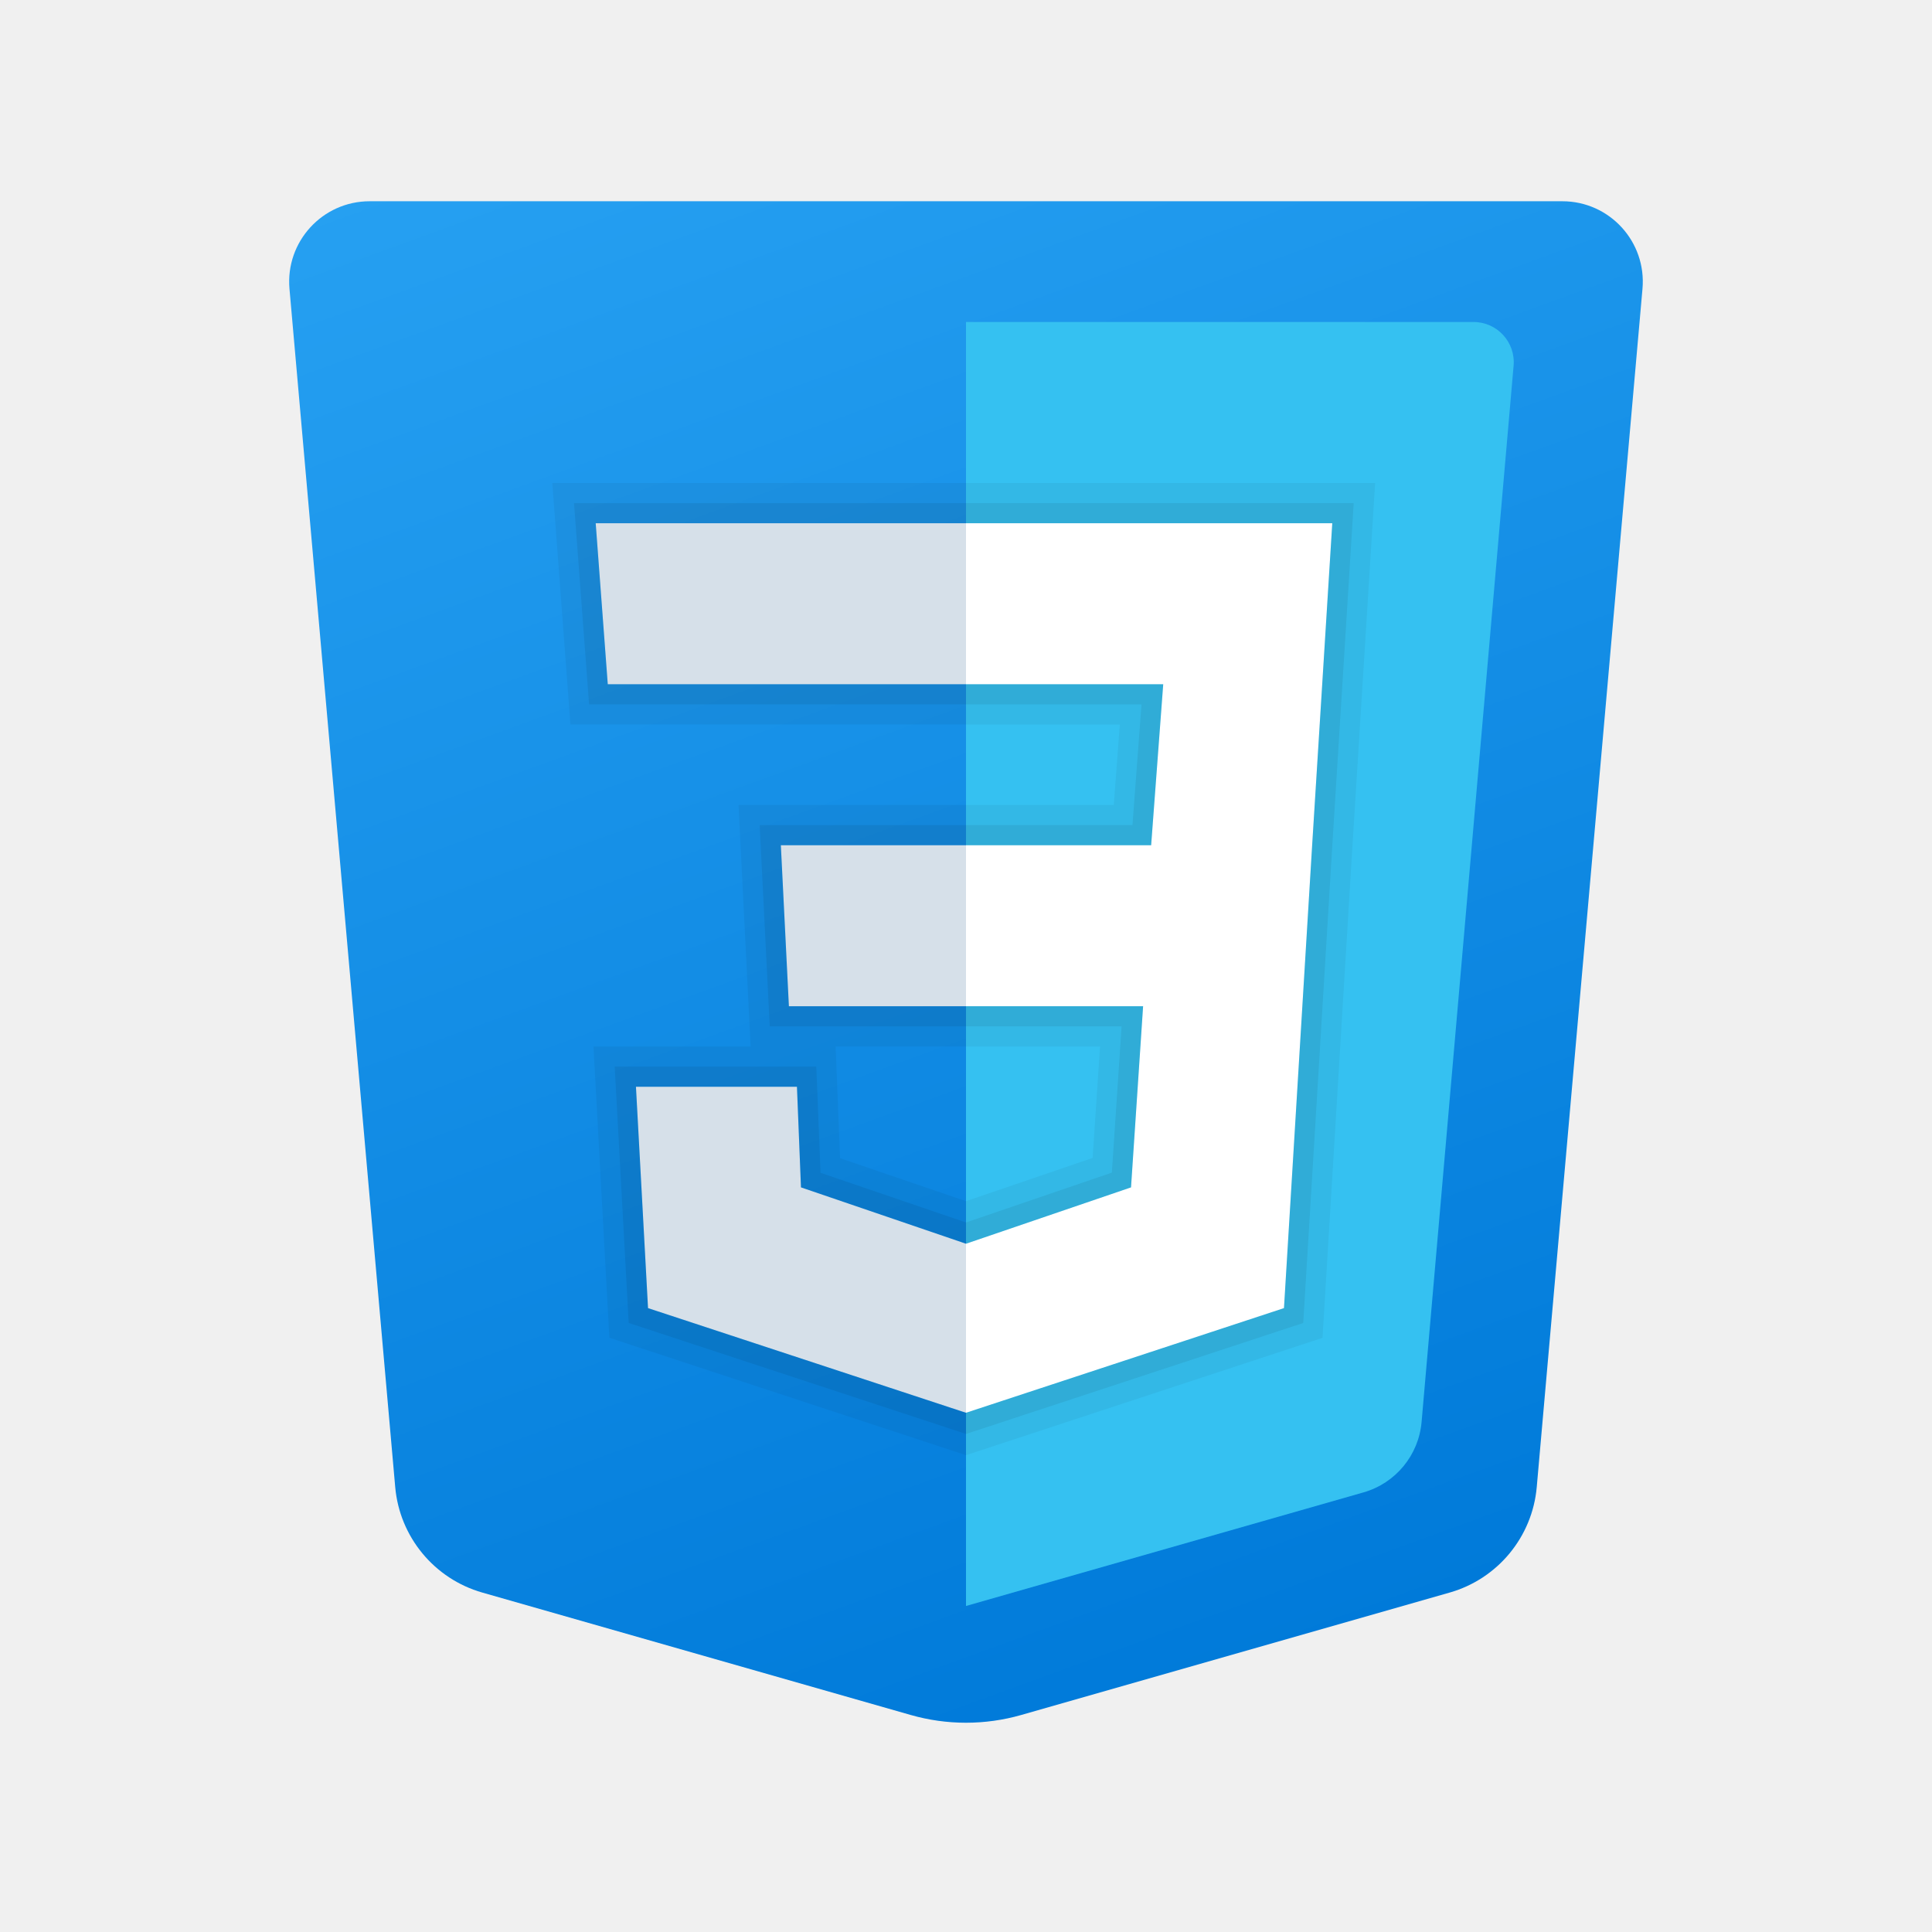
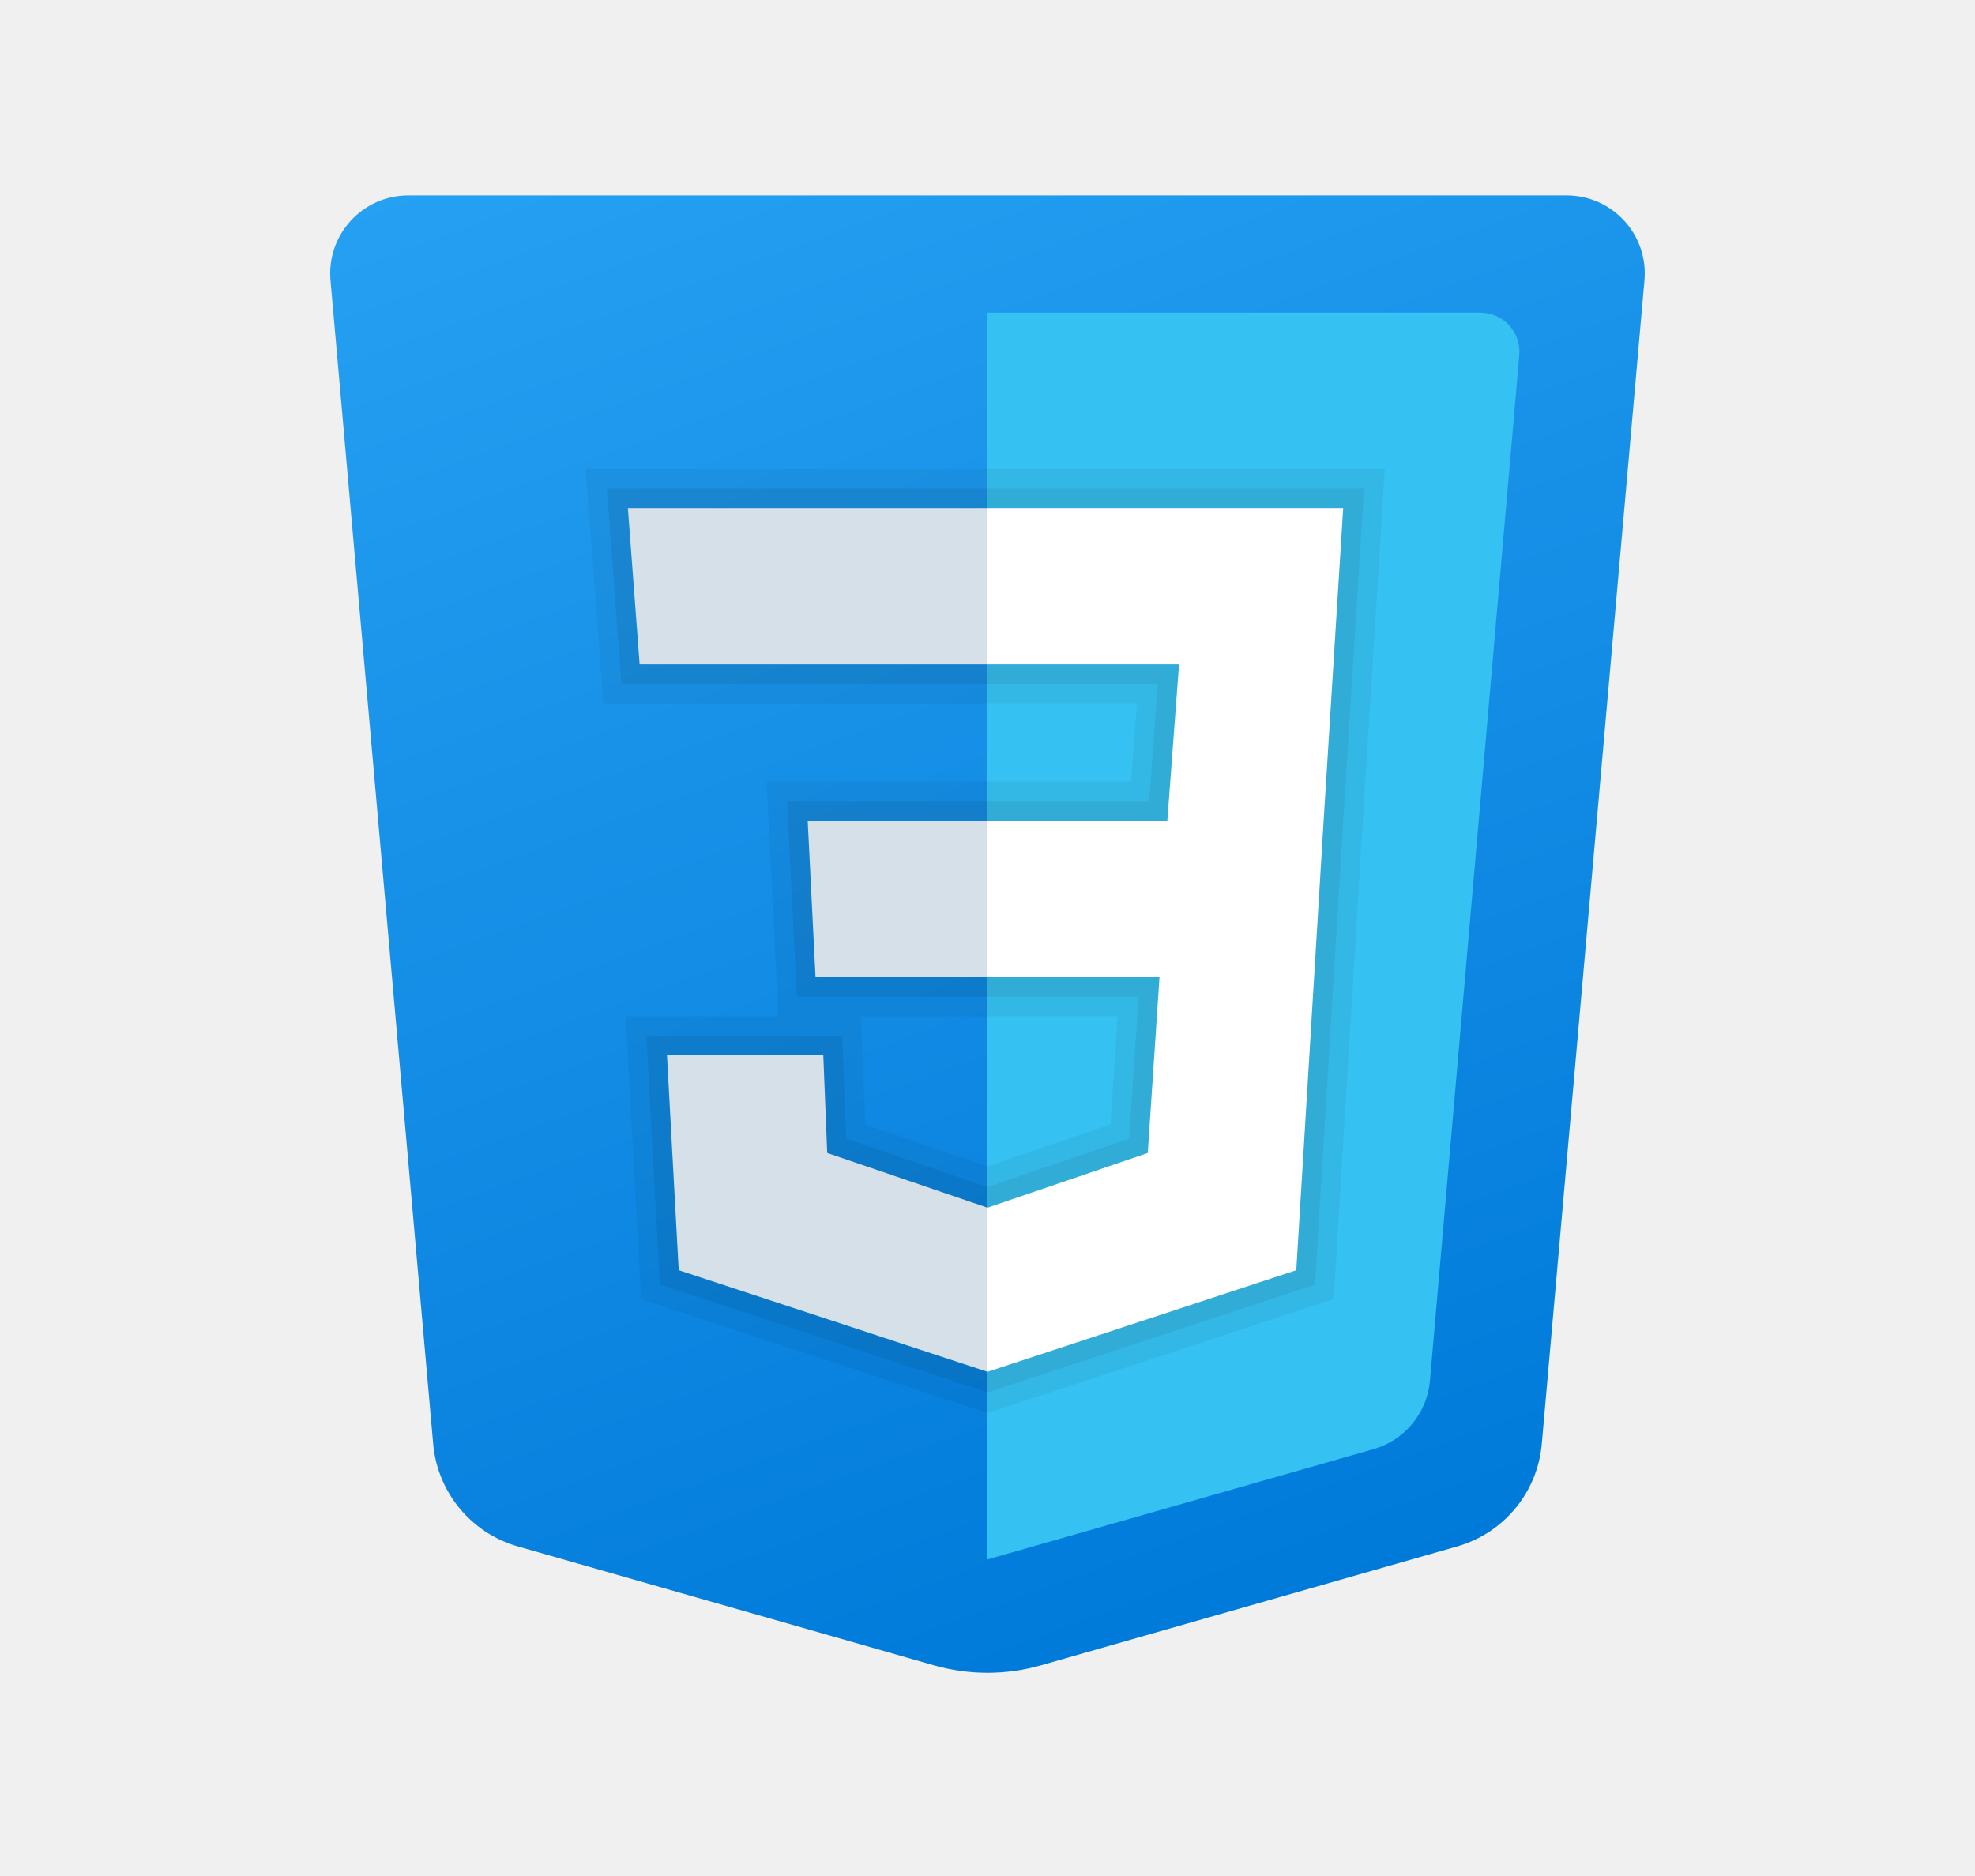
- <svg xmlns="http://www.w3.org/2000/svg" viewBox="0 0 48 48" width="76" height="76">
+ <svg xmlns="http://www.w3.org/2000/svg" viewBox="0 0 48 48" width="80" height="76">
  <linearGradient id="TQDriqswrKwPOniLrPT12a" x1="16.33" x2="32.293" y1="-2.748" y2="41.109" gradientUnits="userSpaceOnUse">
    <stop offset="0" stop-color="#2aa4f4" />
    <stop offset="1" stop-color="#007ad9" />
  </linearGradient>
  <path fill="url(#TQDriqswrKwPOniLrPT12a)" d="M7.192,7.176l2.627,29.77c0.109,1.237,0.97,2.28,2.164,2.621l10.643,3.041c0.898,0.257,1.849,0.257,2.747,0l10.643-3.041c1.194-0.341,2.055-1.383,2.164-2.621l2.627-29.77C40.911,6.006,39.99,5,38.816,5H9.184C8.01,5,7.089,6.006,7.192,7.176z" />
  <path fill="#35c1f1" d="M24,8v31.9l9.876-2.822c0.797-0.228,1.371-0.924,1.443-1.749l2.286-26.242C37.656,8.502,37.196,8,36.609,8H24z" />
  <path fill="#fff" d="M33.1,13H24v4h4.9l-0.3,4H24v4h4.4l-0.3,4.5L24,30.9v4.2l7.9-2.6L32.6,21l0,0L33.1,13z" />
  <path fill="#d6e0e9" d="M24,13v4h-8.9l-0.3-4H24z M19.4,21l0.2,4H24v-4H19.4z M19.8,27h-4l0.3,5.5l7.9,2.6v-4.2l-4.1-1.4L19.8,27z" />
  <path d="M33.1,13l-0.5,8l-0.7,11.5L24,35.1l-7.9-2.6L15.8,27h4l0.1,2.5l4.1,1.4l4.1-1.4l0.3-4.5H24h-4.4l-0.2-4H24h4.6l0.3-4H24 h-8.9l-0.3-4H24H33.1 M34.164,12H33.1H24h-9.2h-1.078l0.081,1.075l0.3,4L14.172,18H15.1H24h3.822l-0.15,2H24h-4.6h-1.051 l0.052,1.05l0.2,4L18.649,26H15.8h-1.056l0.058,1.054l0.3,5.5l0.037,0.682l0.649,0.214l7.9,2.6L24,36.153l0.313-0.103l7.9-2.6 l0.644-0.212l0.041-0.677l0.7-11.5l0.5-7.998L34.164,12L34.164,12z M20.761,26H24h3.331l-0.185,2.769L24,29.843l-3.128-1.068 l-0.073-1.815L20.761,26L20.761,26z" opacity=".05" />
  <path d="M33.1,13l-0.5,8l-0.7,11.5L24,35.1l-7.9-2.6L15.8,27h4l0.1,2.5l4.1,1.4l4.1-1.4l0.3-4.5H24h-4.4l-0.2-4H24h4.6l0.3-4H24 h-8.9l-0.3-4H24H33.1 M33.632,12.5H33.1H24h-9.2h-0.539l0.04,0.537l0.3,4l0.035,0.463H15.1H24h4.361l-0.225,3H24h-4.6h-0.526 l0.026,0.525l0.2,4l0.024,0.475H19.6H24h3.866l-0.242,3.634L24,30.372l-3.614-1.234L20.3,26.98L20.28,26.5H19.8h-4h-0.528 l0.029,0.527l0.3,5.5l0.019,0.341l0.324,0.107l7.9,2.6L24,35.626l0.156-0.051l7.9-2.6l0.322-0.106l0.021-0.339l0.7-11.5l0.5-7.999 L33.632,12.5L33.632,12.5z" opacity=".07" />
</svg>
